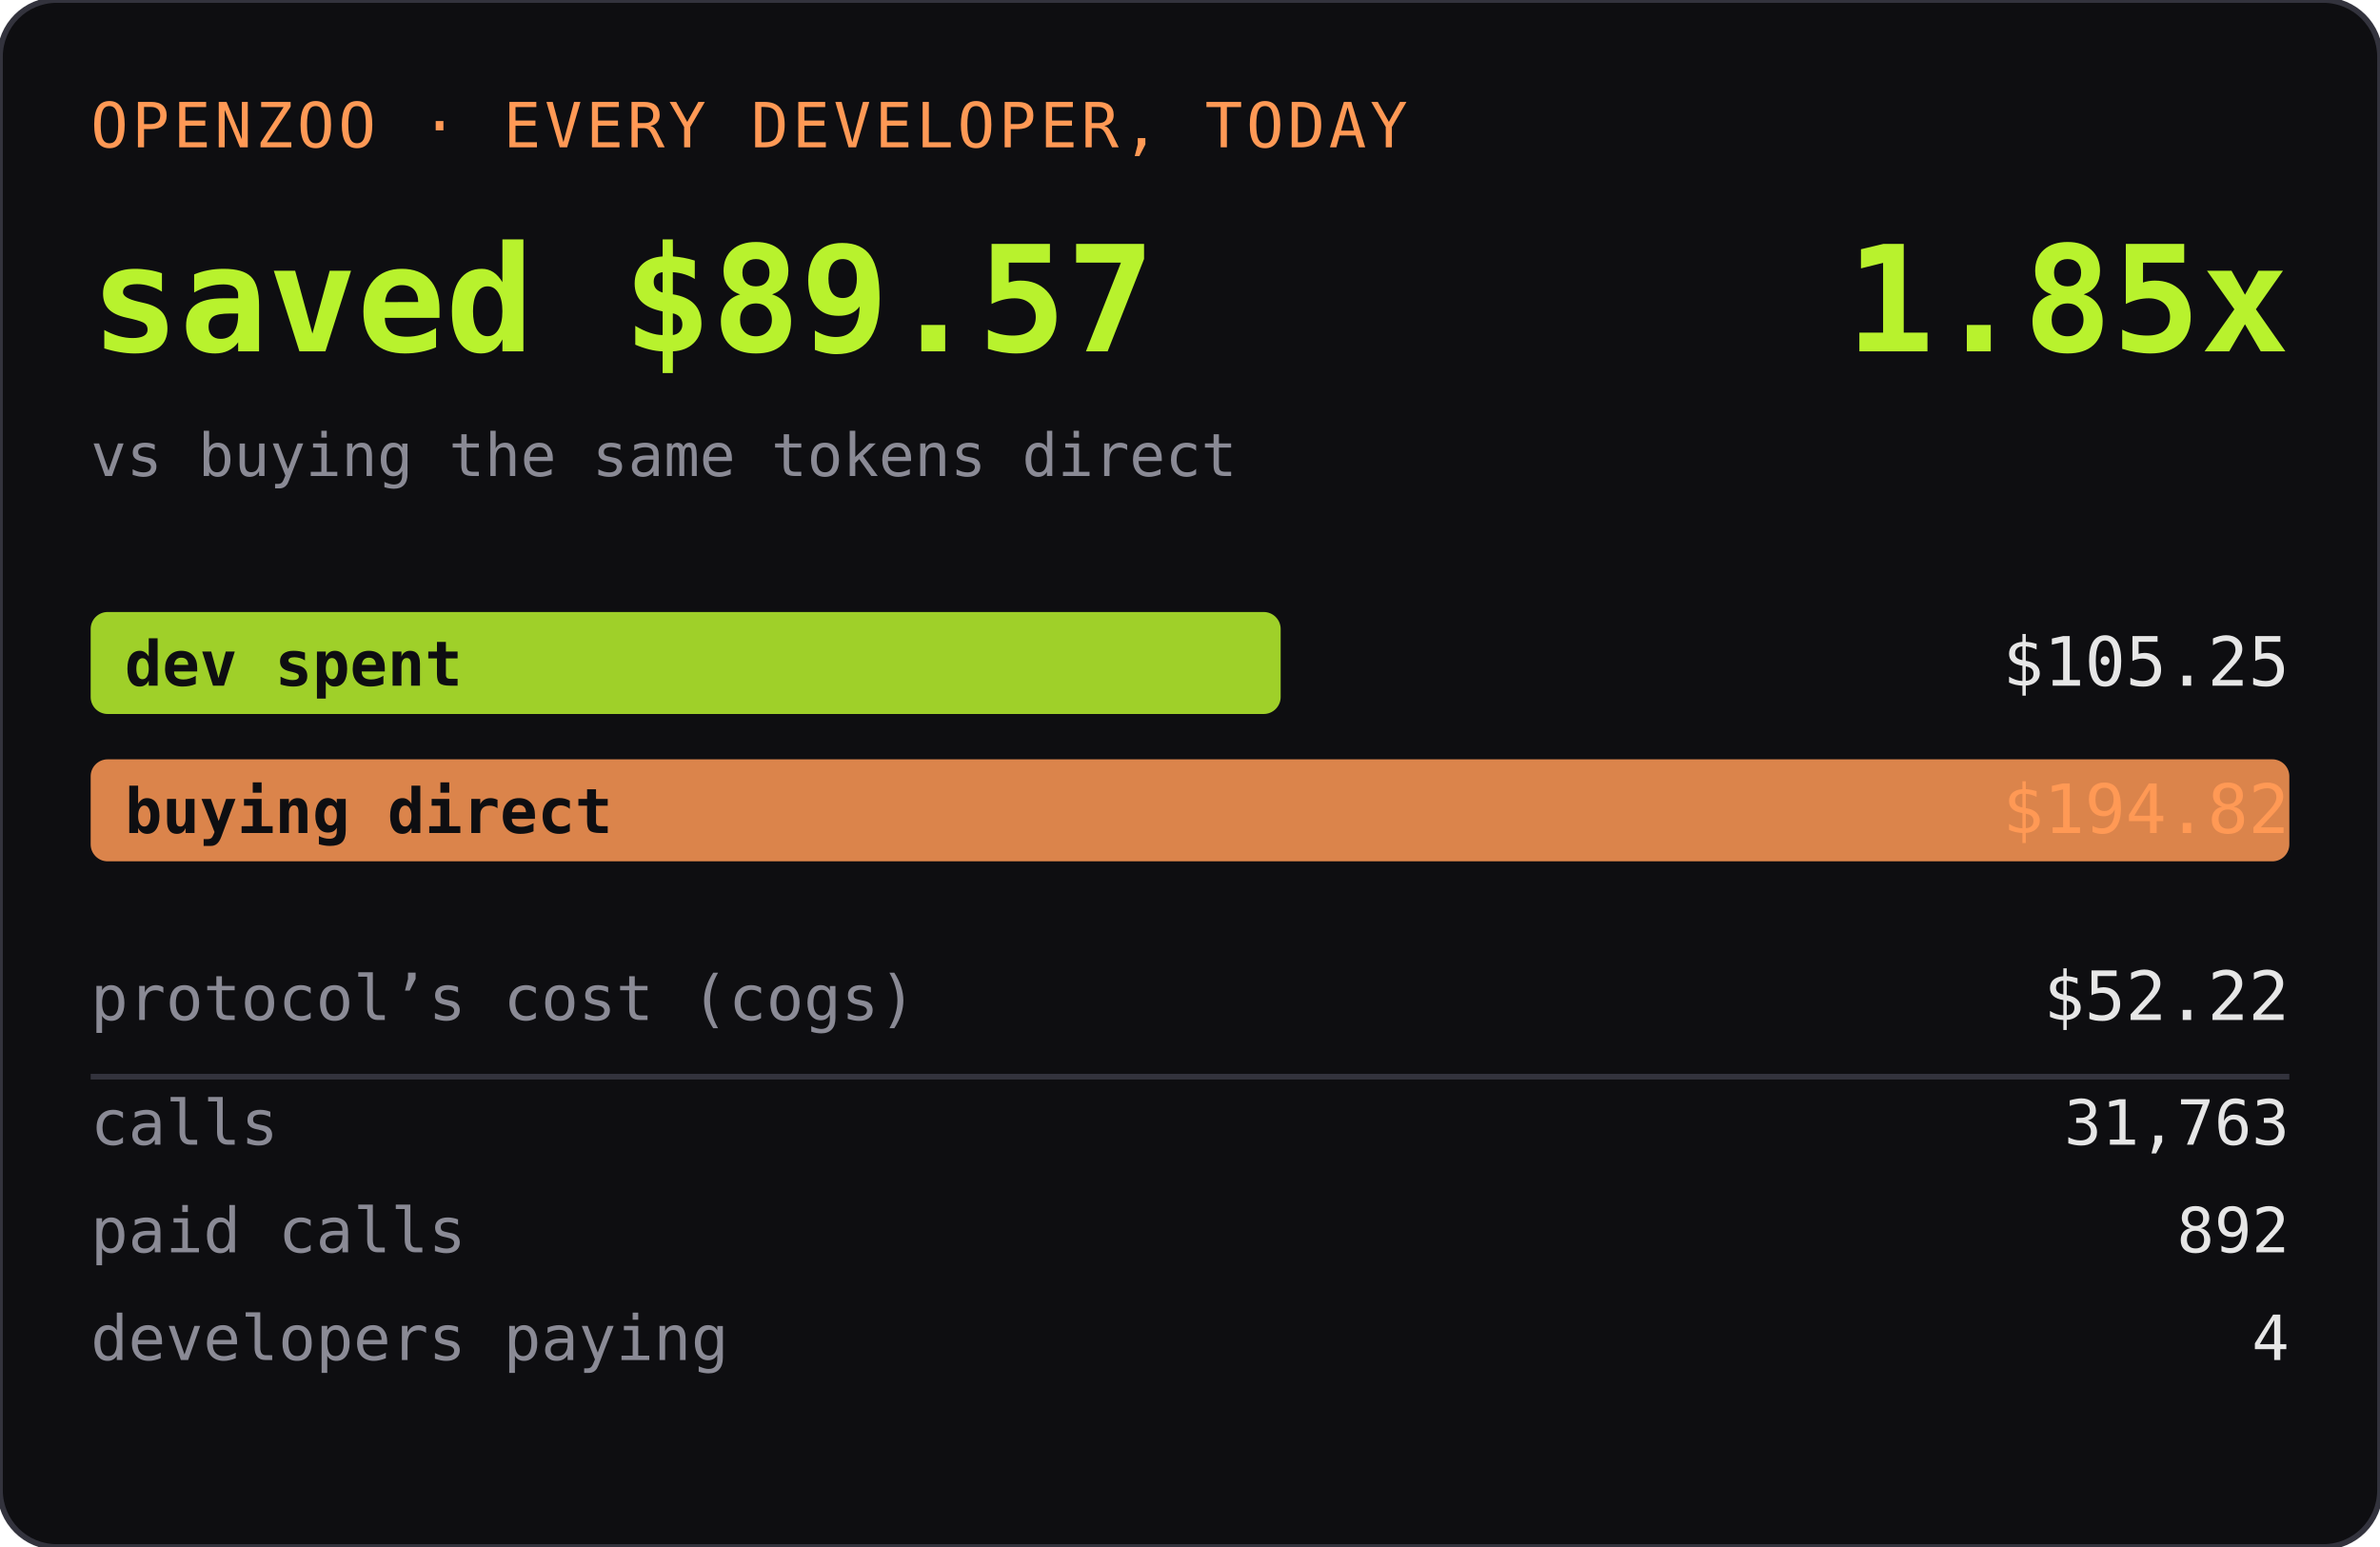
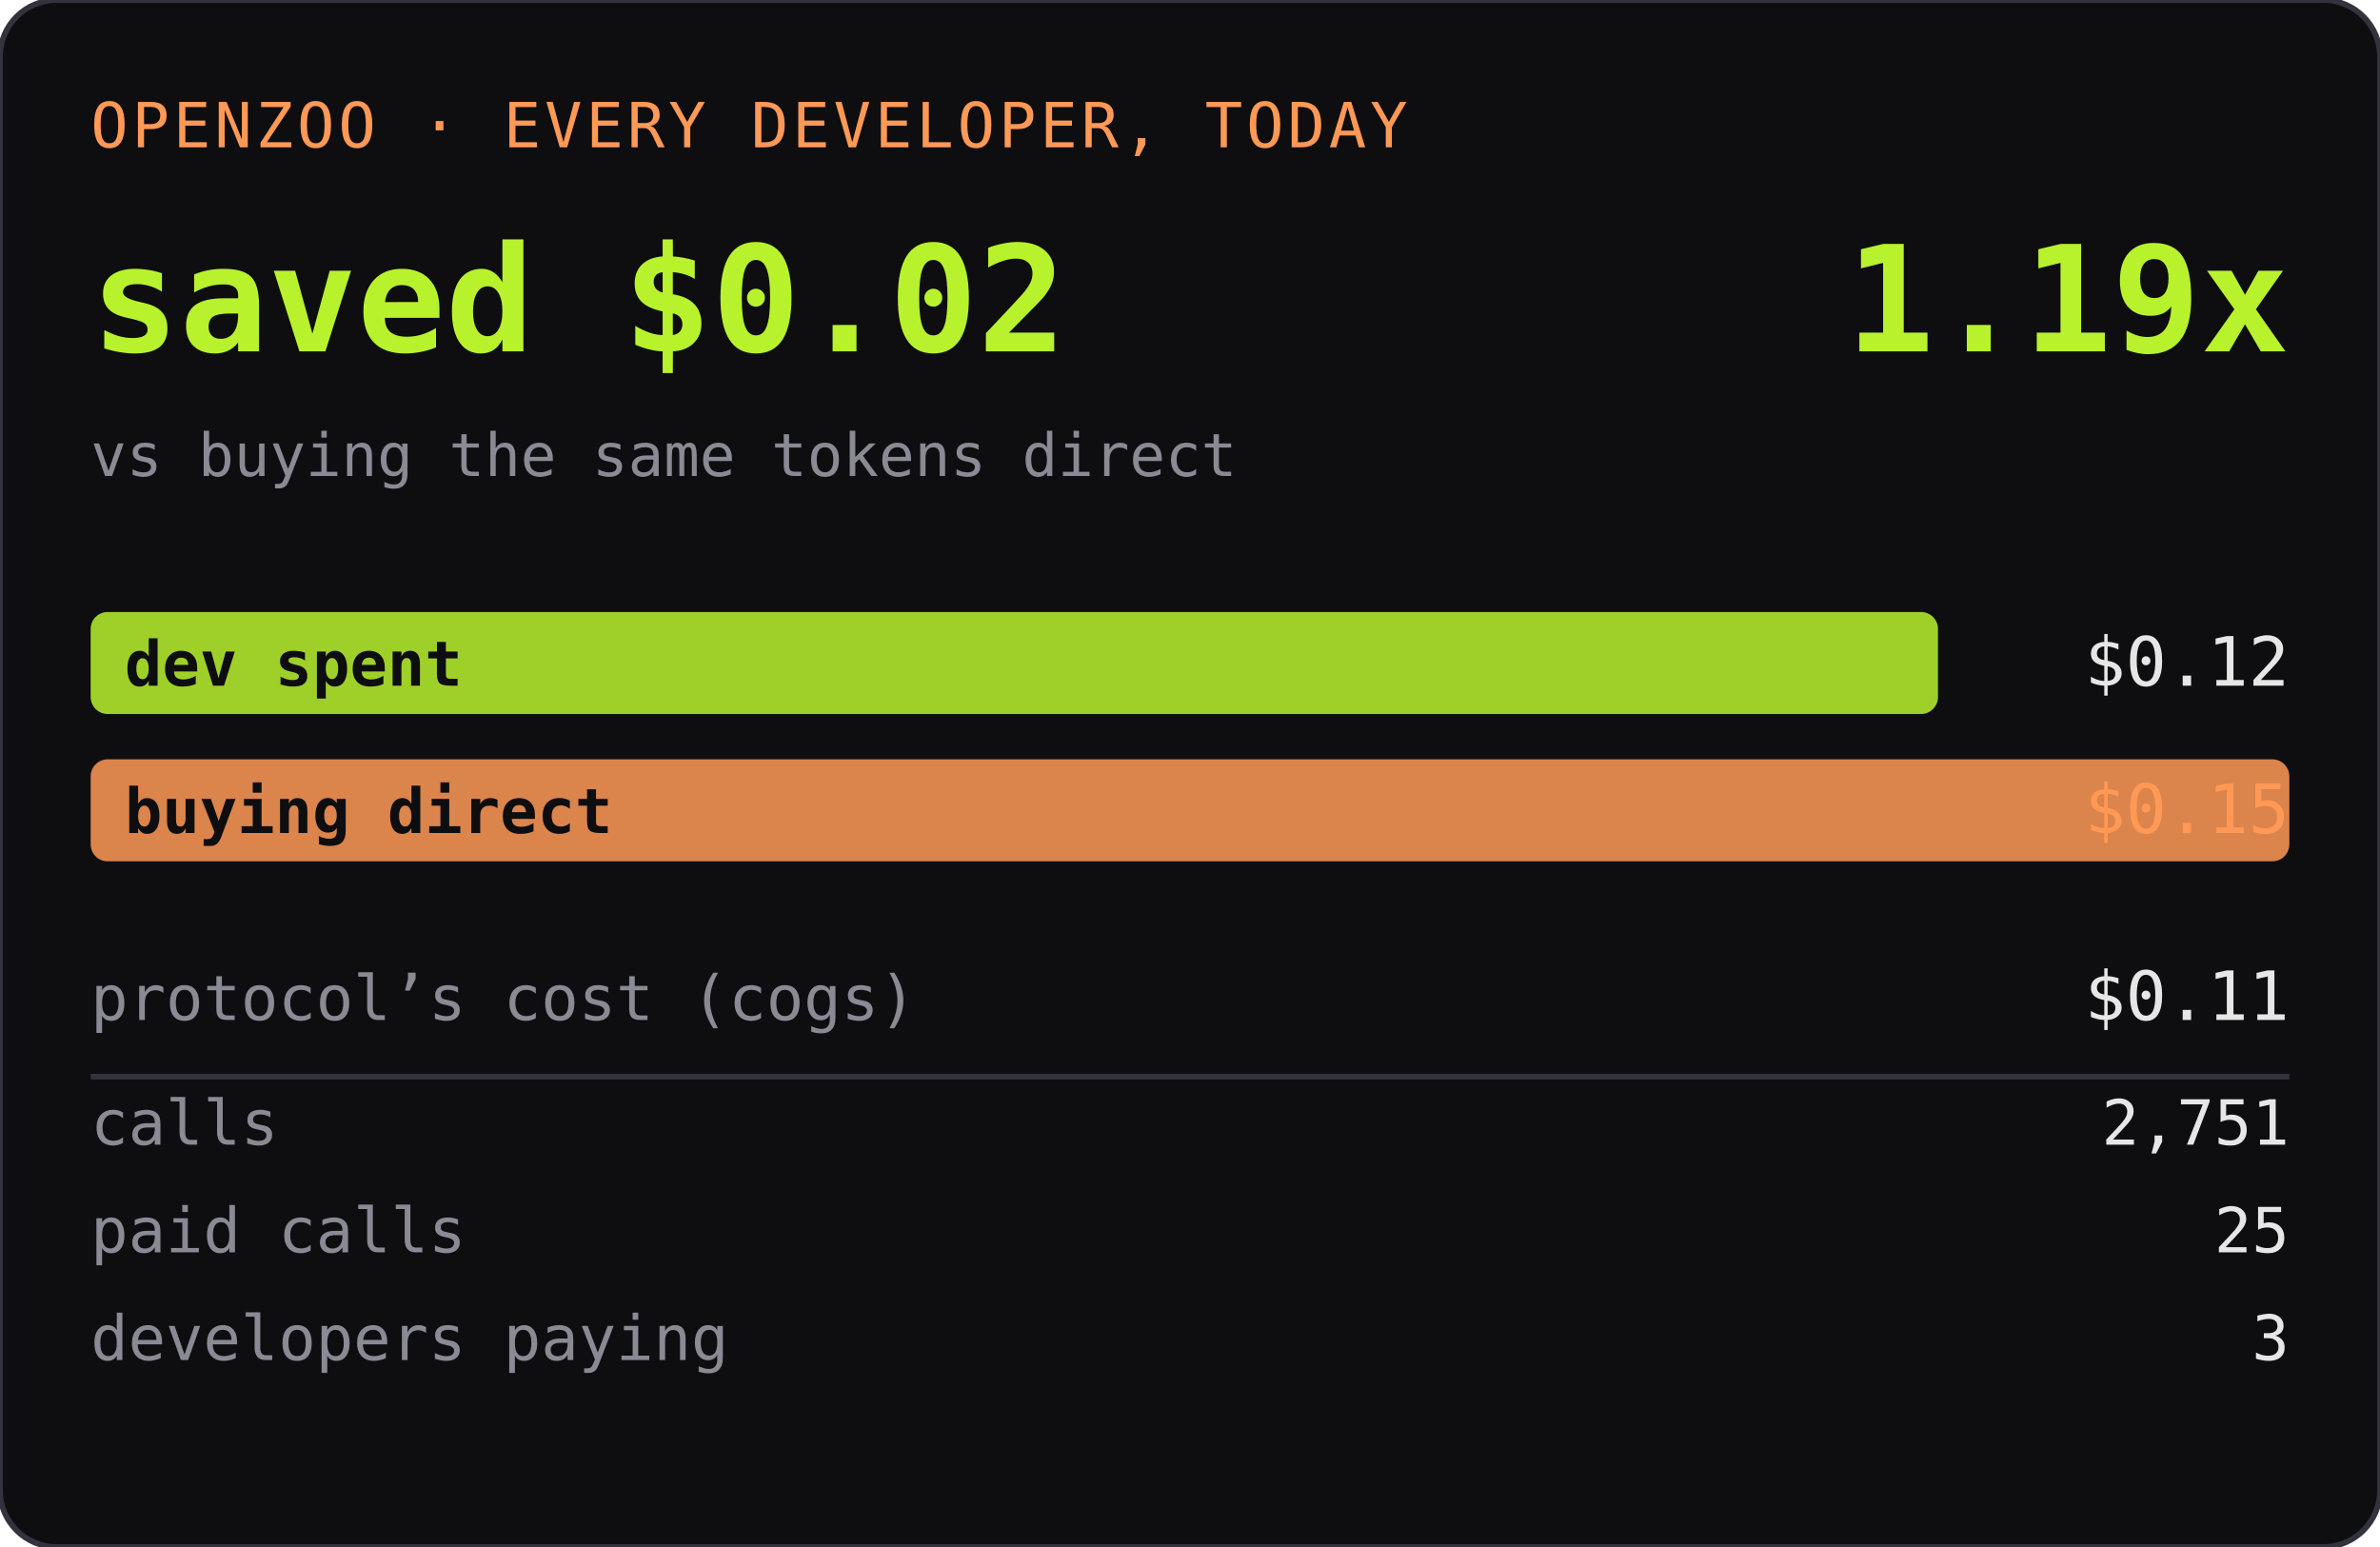
<svg xmlns="http://www.w3.org/2000/svg" width="420" height="273" role="img" aria-label="OPENZOO · EVERY DEVELOPER, TODAY">
  <rect width="420" height="273" rx="10" fill="#0e0e11" />
  <rect width="420" height="273" rx="10" fill="none" stroke="#33333d" />
  <text x="16" y="26" font-family="ui-monospace,SFMono-Regular,Menlo,monospace" font-size="11" fill="#ff9955" letter-spacing="0.06em">OPENZOO · EVERY DEVELOPER, TODAY</text>
-   <text x="16" y="62" font-family="ui-monospace,SFMono-Regular,Menlo,monospace" font-size="26" font-weight="600" fill="#b8f22d">saved $89.57</text>
-   <text x="404" y="62" text-anchor="end" font-family="ui-monospace,SFMono-Regular,Menlo,monospace" font-size="26" font-weight="600" fill="#b8f22d">1.85x</text>
+   <text x="16" y="62" font-family="ui-monospace,SFMono-Regular,Menlo,monospace" font-size="26" font-weight="600" fill="#b8f22d">saved $0.02</text>
+   <text x="404" y="62" text-anchor="end" font-family="ui-monospace,SFMono-Regular,Menlo,monospace" font-size="26" font-weight="600" fill="#b8f22d">1.19x</text>
  <text x="16" y="84" font-family="ui-monospace,SFMono-Regular,Menlo,monospace" font-size="10.5" fill="#8a8a95">vs buying the same tokens direct</text>
-   <rect x="16" y="108" width="210" height="18" rx="3" fill="#b8f22d" opacity="0.85" />
+   <rect x="16" y="108" width="326" height="18" rx="3" fill="#b8f22d" opacity="0.85" />
  <text x="22" y="121" font-family="ui-monospace,SFMono-Regular,Menlo,monospace" font-size="11" fill="#0e0e11" font-weight="600">dev spent</text>
-   <text x="404" y="121" text-anchor="end" font-family="ui-monospace,SFMono-Regular,Menlo,monospace" font-size="12" fill="#e6e6e6">$105.25</text>
+   <text x="404" y="121" text-anchor="end" font-family="ui-monospace,SFMono-Regular,Menlo,monospace" font-size="12" fill="#e6e6e6">$0.12</text>
  <rect x="16" y="134" width="388" height="18" rx="3" fill="#ff9955" opacity="0.85" />
  <text x="22" y="147" font-family="ui-monospace,SFMono-Regular,Menlo,monospace" font-size="11" fill="#0e0e11" font-weight="600">buying direct</text>
-   <text x="404" y="147" text-anchor="end" font-family="ui-monospace,SFMono-Regular,Menlo,monospace" font-size="12" fill="#ff9955">$194.82</text>
+   <text x="404" y="147" text-anchor="end" font-family="ui-monospace,SFMono-Regular,Menlo,monospace" font-size="12" fill="#ff9955">$0.15</text>
  <text x="16" y="180" font-family="ui-monospace,SFMono-Regular,Menlo,monospace" font-size="11" fill="#8a8a95">protocol’s cost (cogs)</text>
-   <text x="404" y="180" text-anchor="end" font-family="ui-monospace,SFMono-Regular,Menlo,monospace" font-size="12" fill="#e6e6e6">$52.22</text>
+   <text x="404" y="180" text-anchor="end" font-family="ui-monospace,SFMono-Regular,Menlo,monospace" font-size="12" fill="#e6e6e6">$0.11</text>
  <line x1="16" y1="190" x2="404" y2="190" stroke="#33333d" />
  <text x="16" y="202" font-family="ui-monospace,SFMono-Regular,Menlo,monospace" font-size="11" fill="#8a8a95">calls</text>
-   <text x="404" y="202" text-anchor="end" font-family="ui-monospace,SFMono-Regular,Menlo,monospace" font-size="11" fill="#e6e6e6">31,763</text>
+   <text x="404" y="202" text-anchor="end" font-family="ui-monospace,SFMono-Regular,Menlo,monospace" font-size="11" fill="#e6e6e6">2,751</text>
  <text x="16" y="221" font-family="ui-monospace,SFMono-Regular,Menlo,monospace" font-size="11" fill="#8a8a95">paid calls</text>
-   <text x="404" y="221" text-anchor="end" font-family="ui-monospace,SFMono-Regular,Menlo,monospace" font-size="11" fill="#e6e6e6">892</text>
+   <text x="404" y="221" text-anchor="end" font-family="ui-monospace,SFMono-Regular,Menlo,monospace" font-size="11" fill="#e6e6e6">25</text>
  <text x="16" y="240" font-family="ui-monospace,SFMono-Regular,Menlo,monospace" font-size="11" fill="#8a8a95">developers paying</text>
-   <text x="404" y="240" text-anchor="end" font-family="ui-monospace,SFMono-Regular,Menlo,monospace" font-size="11" fill="#e6e6e6">4</text>
+   <text x="404" y="240" text-anchor="end" font-family="ui-monospace,SFMono-Regular,Menlo,monospace" font-size="11" fill="#e6e6e6">3</text>
</svg>
